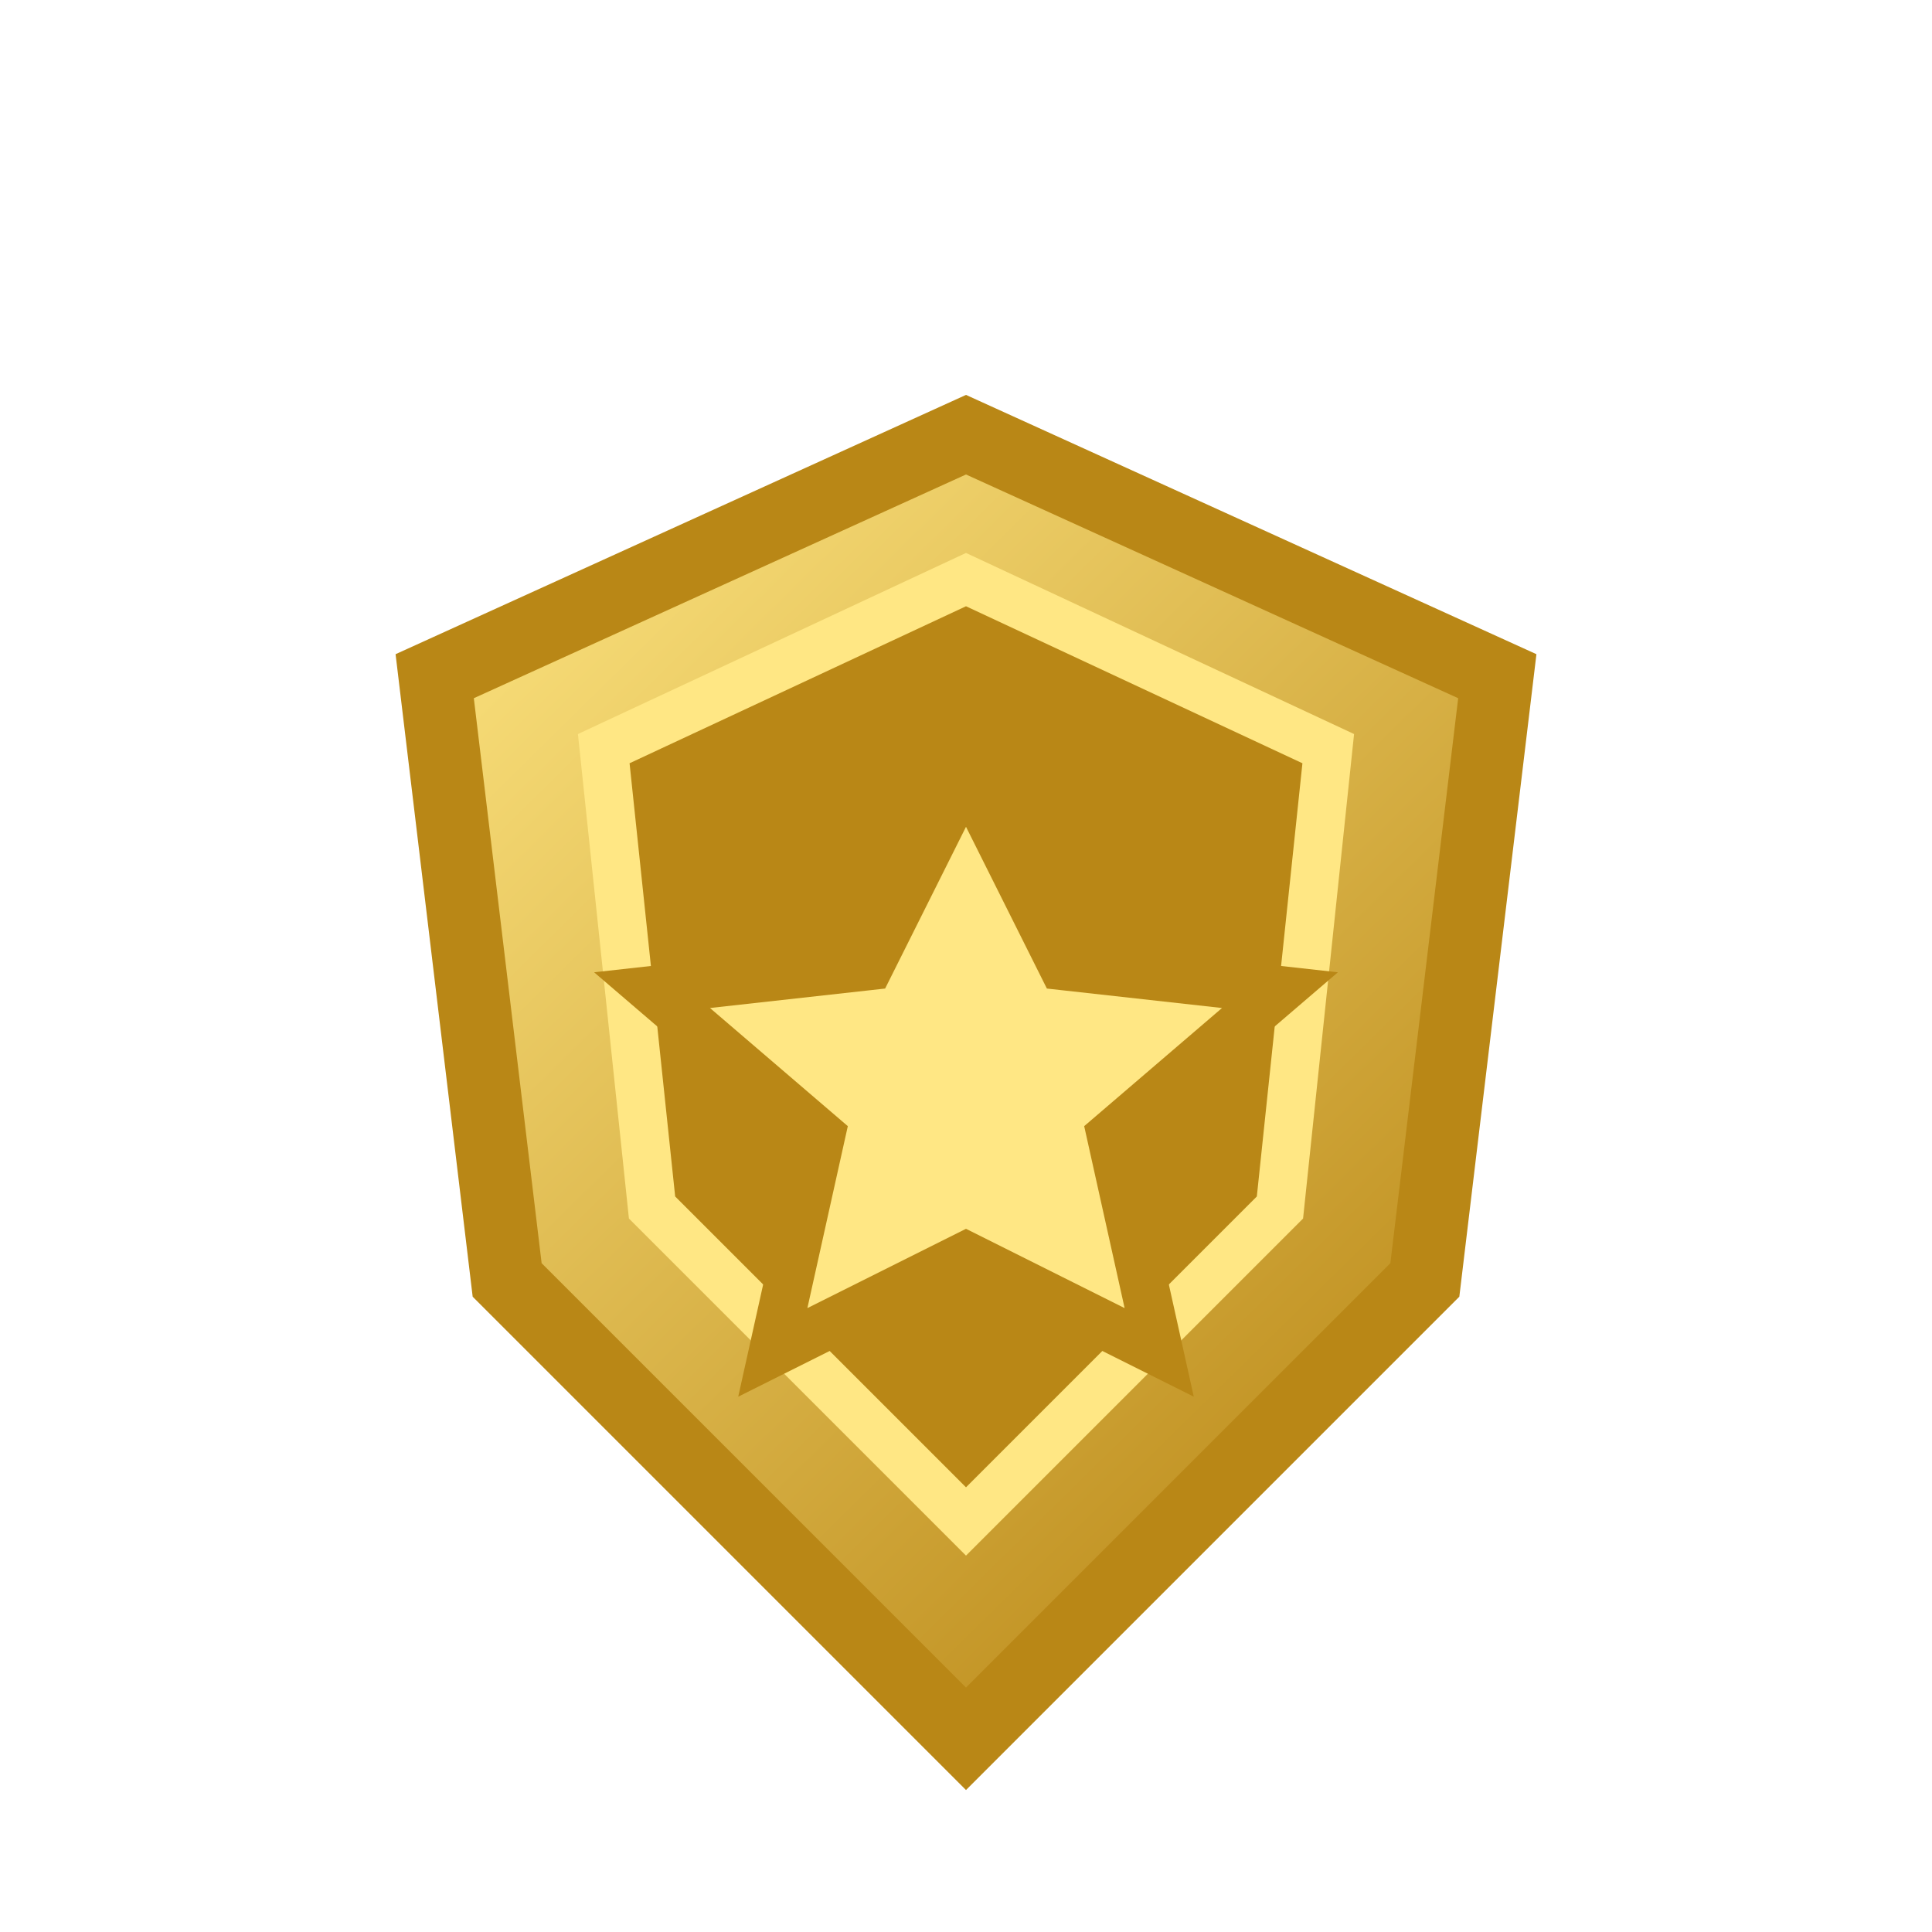
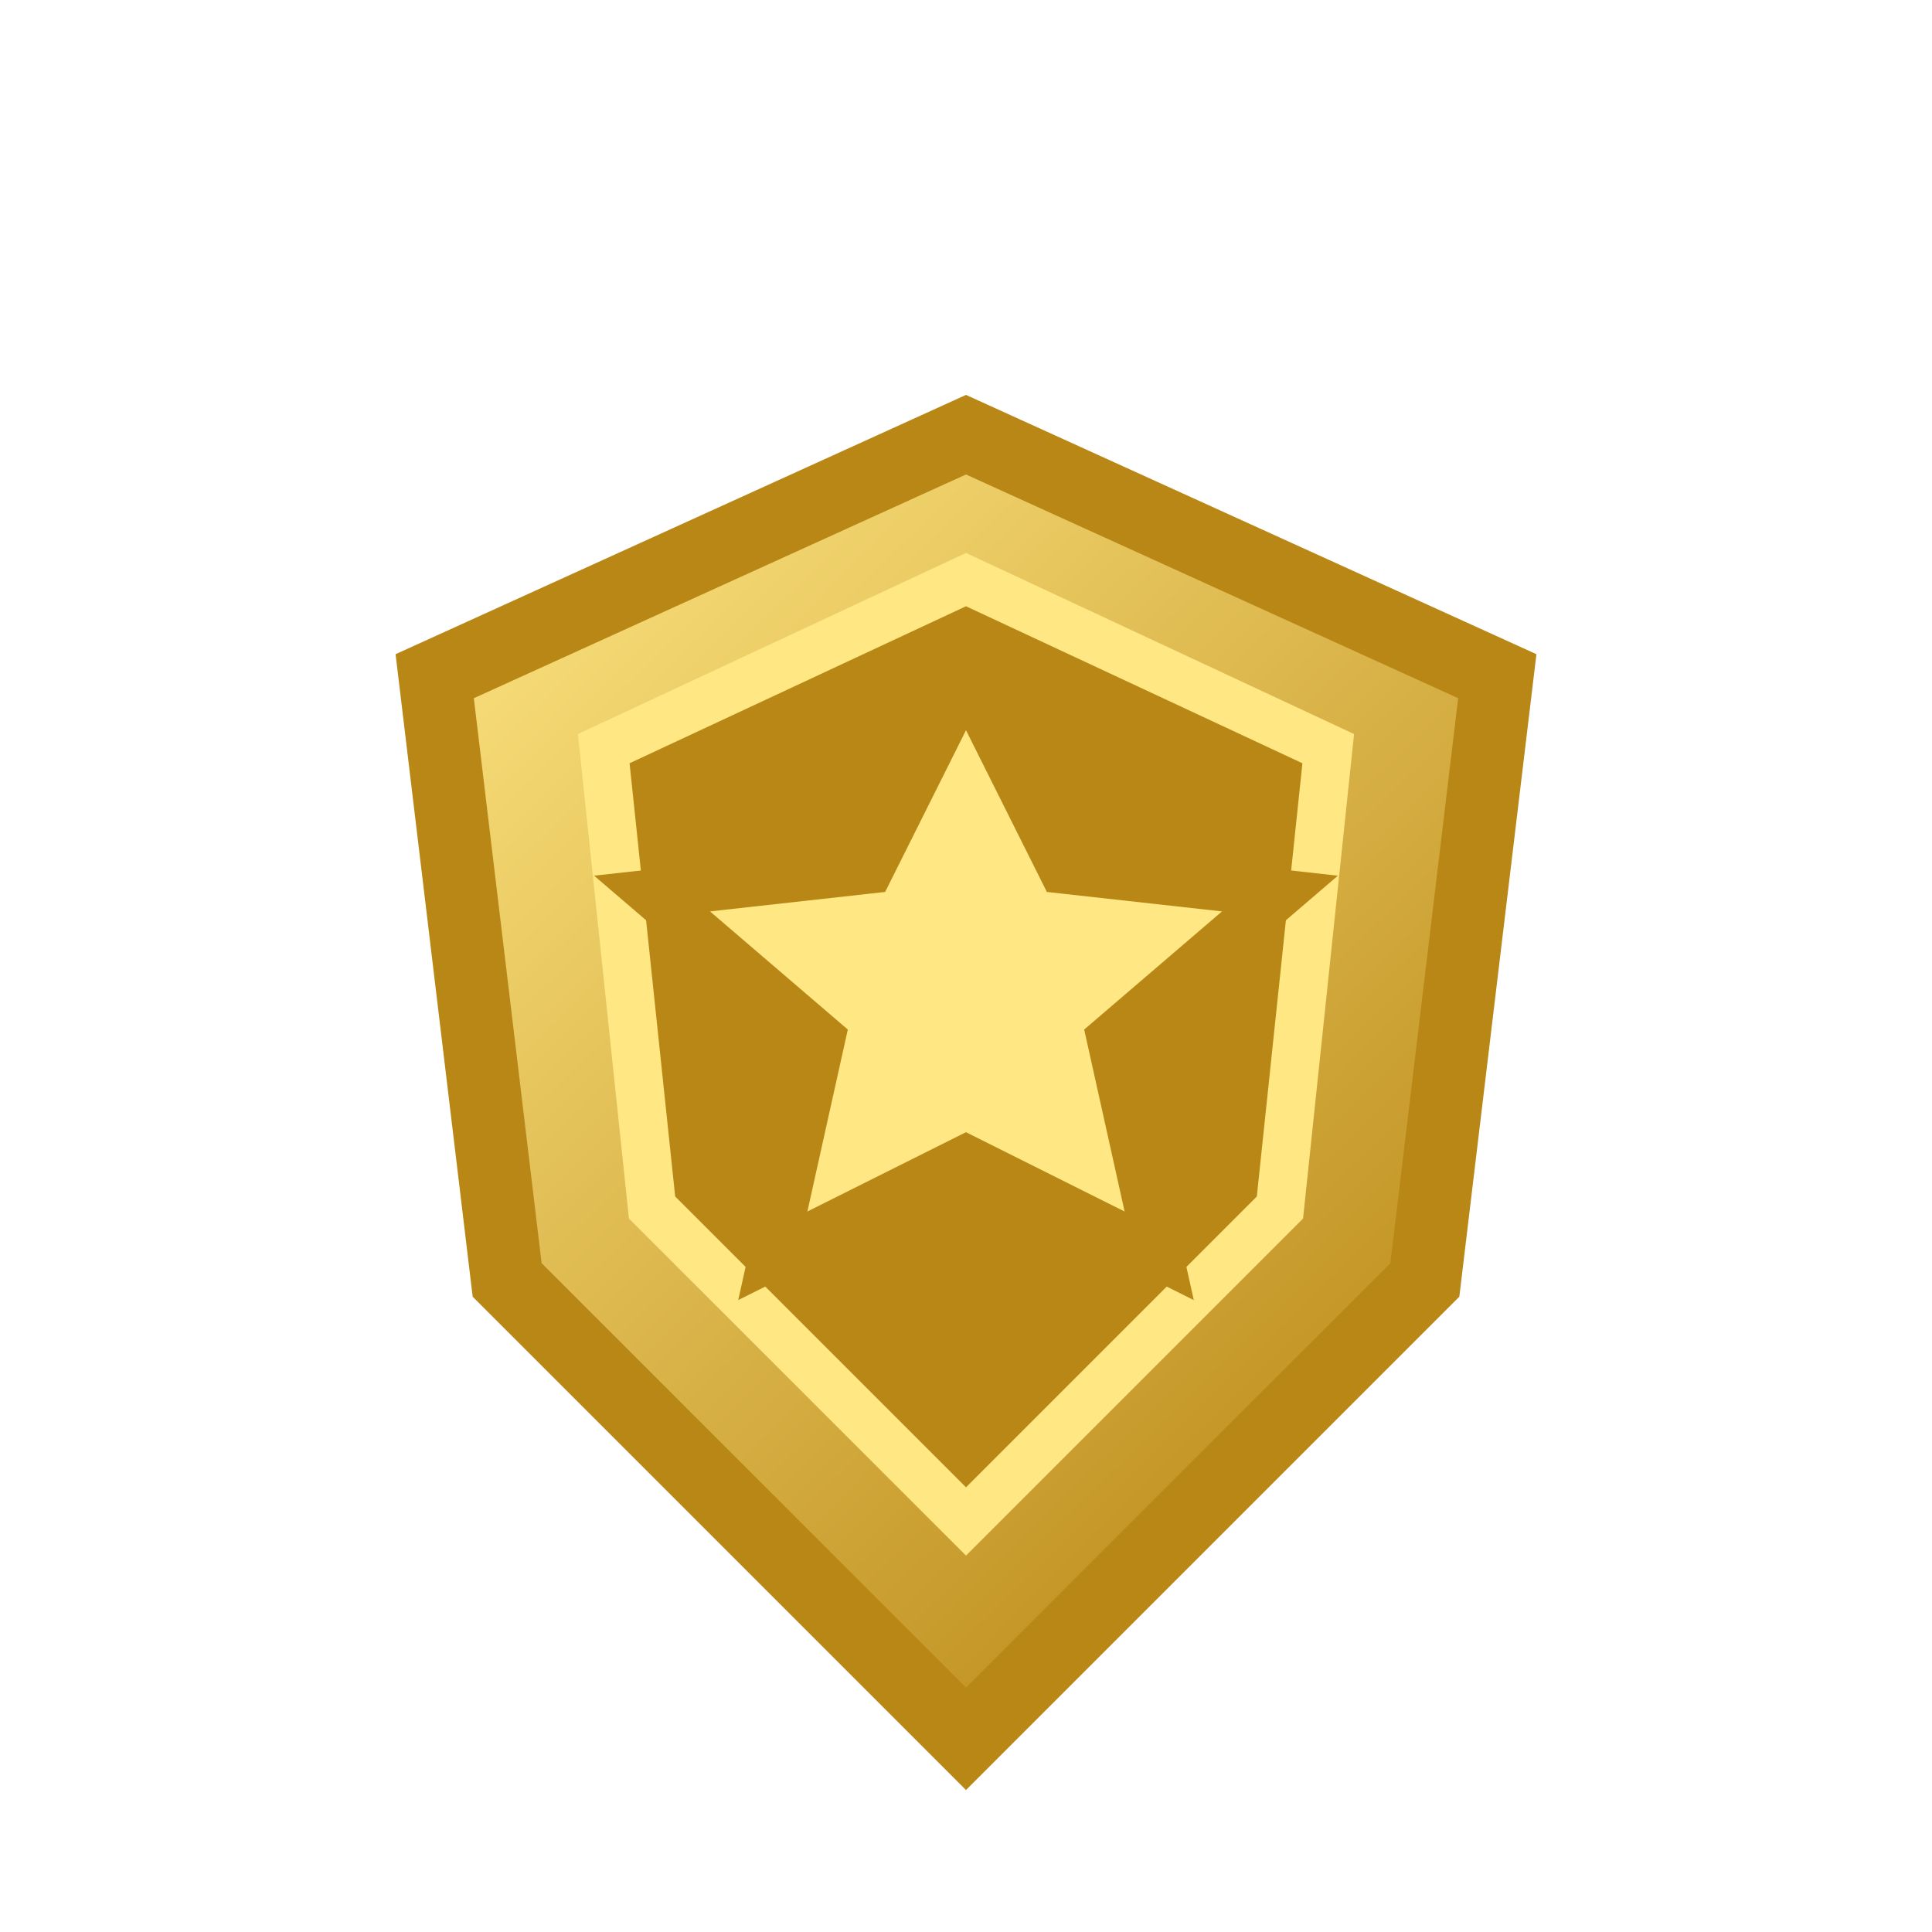
<svg xmlns="http://www.w3.org/2000/svg" viewBox="0 0 80 80">
  <defs>
    <linearGradient id="metal" x2="0.8" y2="1">
      <stop stop-color="#ffe784" />
      <stop offset="1" stop-color="#b98716" />
    </linearGradient>
  </defs>
  <path d="M40 18 62 28 59 53 40 72 21 53 18 28Z" fill="url(#metal)" stroke="#b98716" stroke-width="3" />
  <path d="M40 24 55 31 53 50 40 63 27 50 25 31Z" fill="#b98716" stroke="#ffe784" stroke-width="2" />
-   <path d="m40 32 4 8 9 1-7 6 2 9-8-4-8 4 2-9-7-6 9-1Z" fill="#ffe784" stroke="#b98716" stroke-width="2" />
+   <path transform="translate(0 -4)" d="m40 32 4 8 9 1-7 6 2 9-8-4-8 4 2-9-7-6 9-1Z" fill="#ffe784" stroke="#b98716" stroke-width="2" />
</svg>
